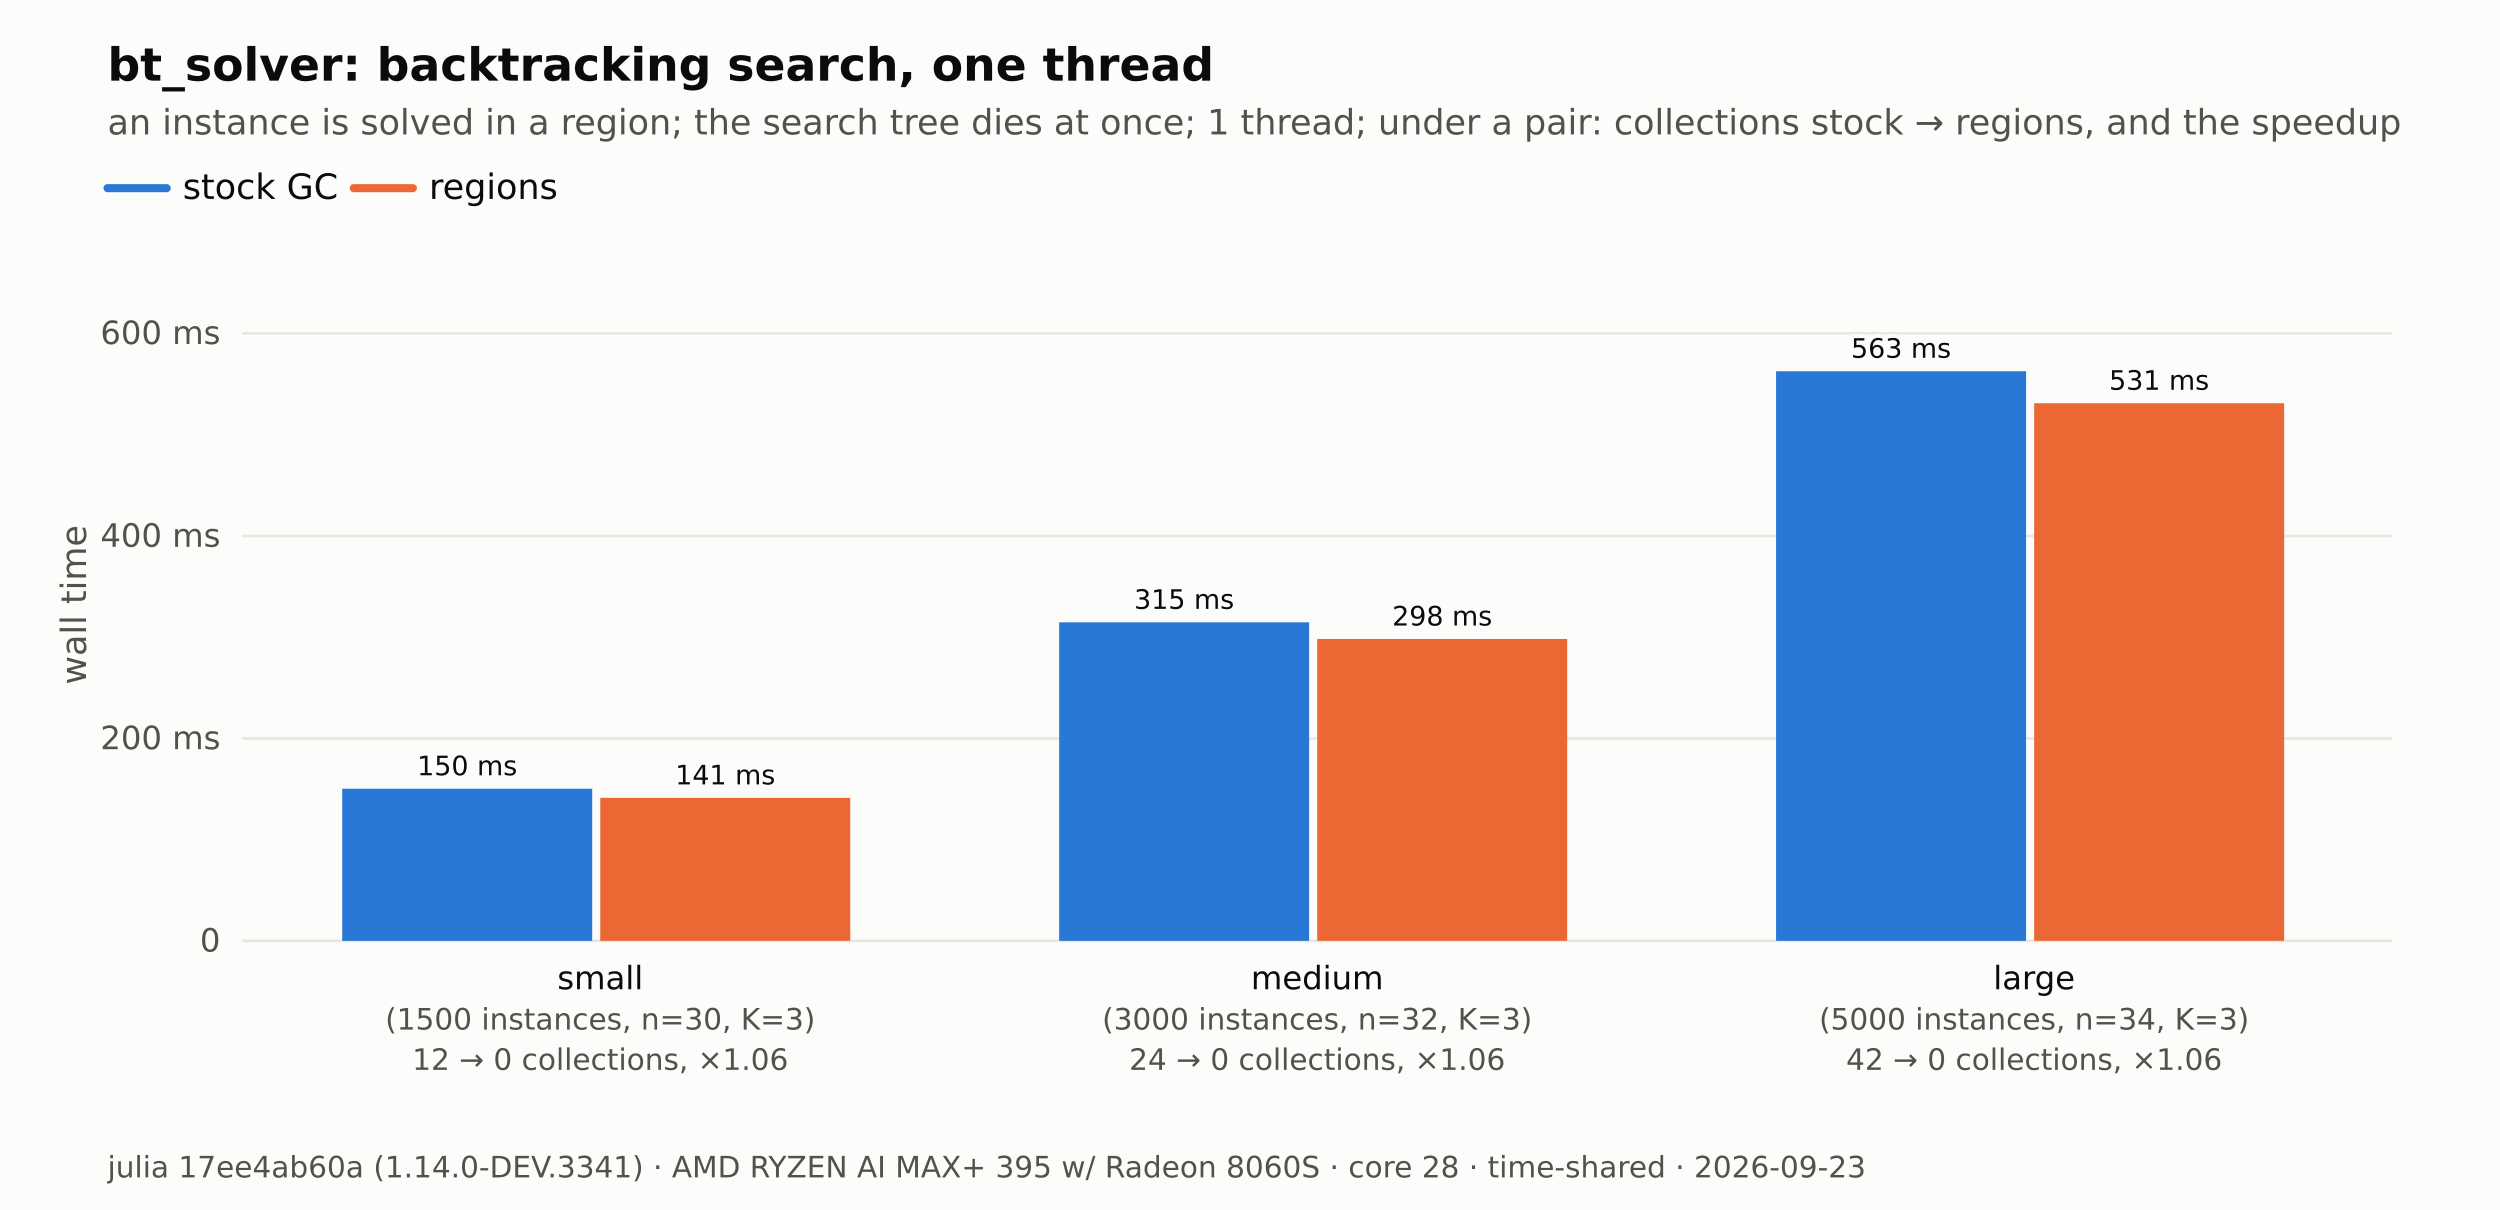
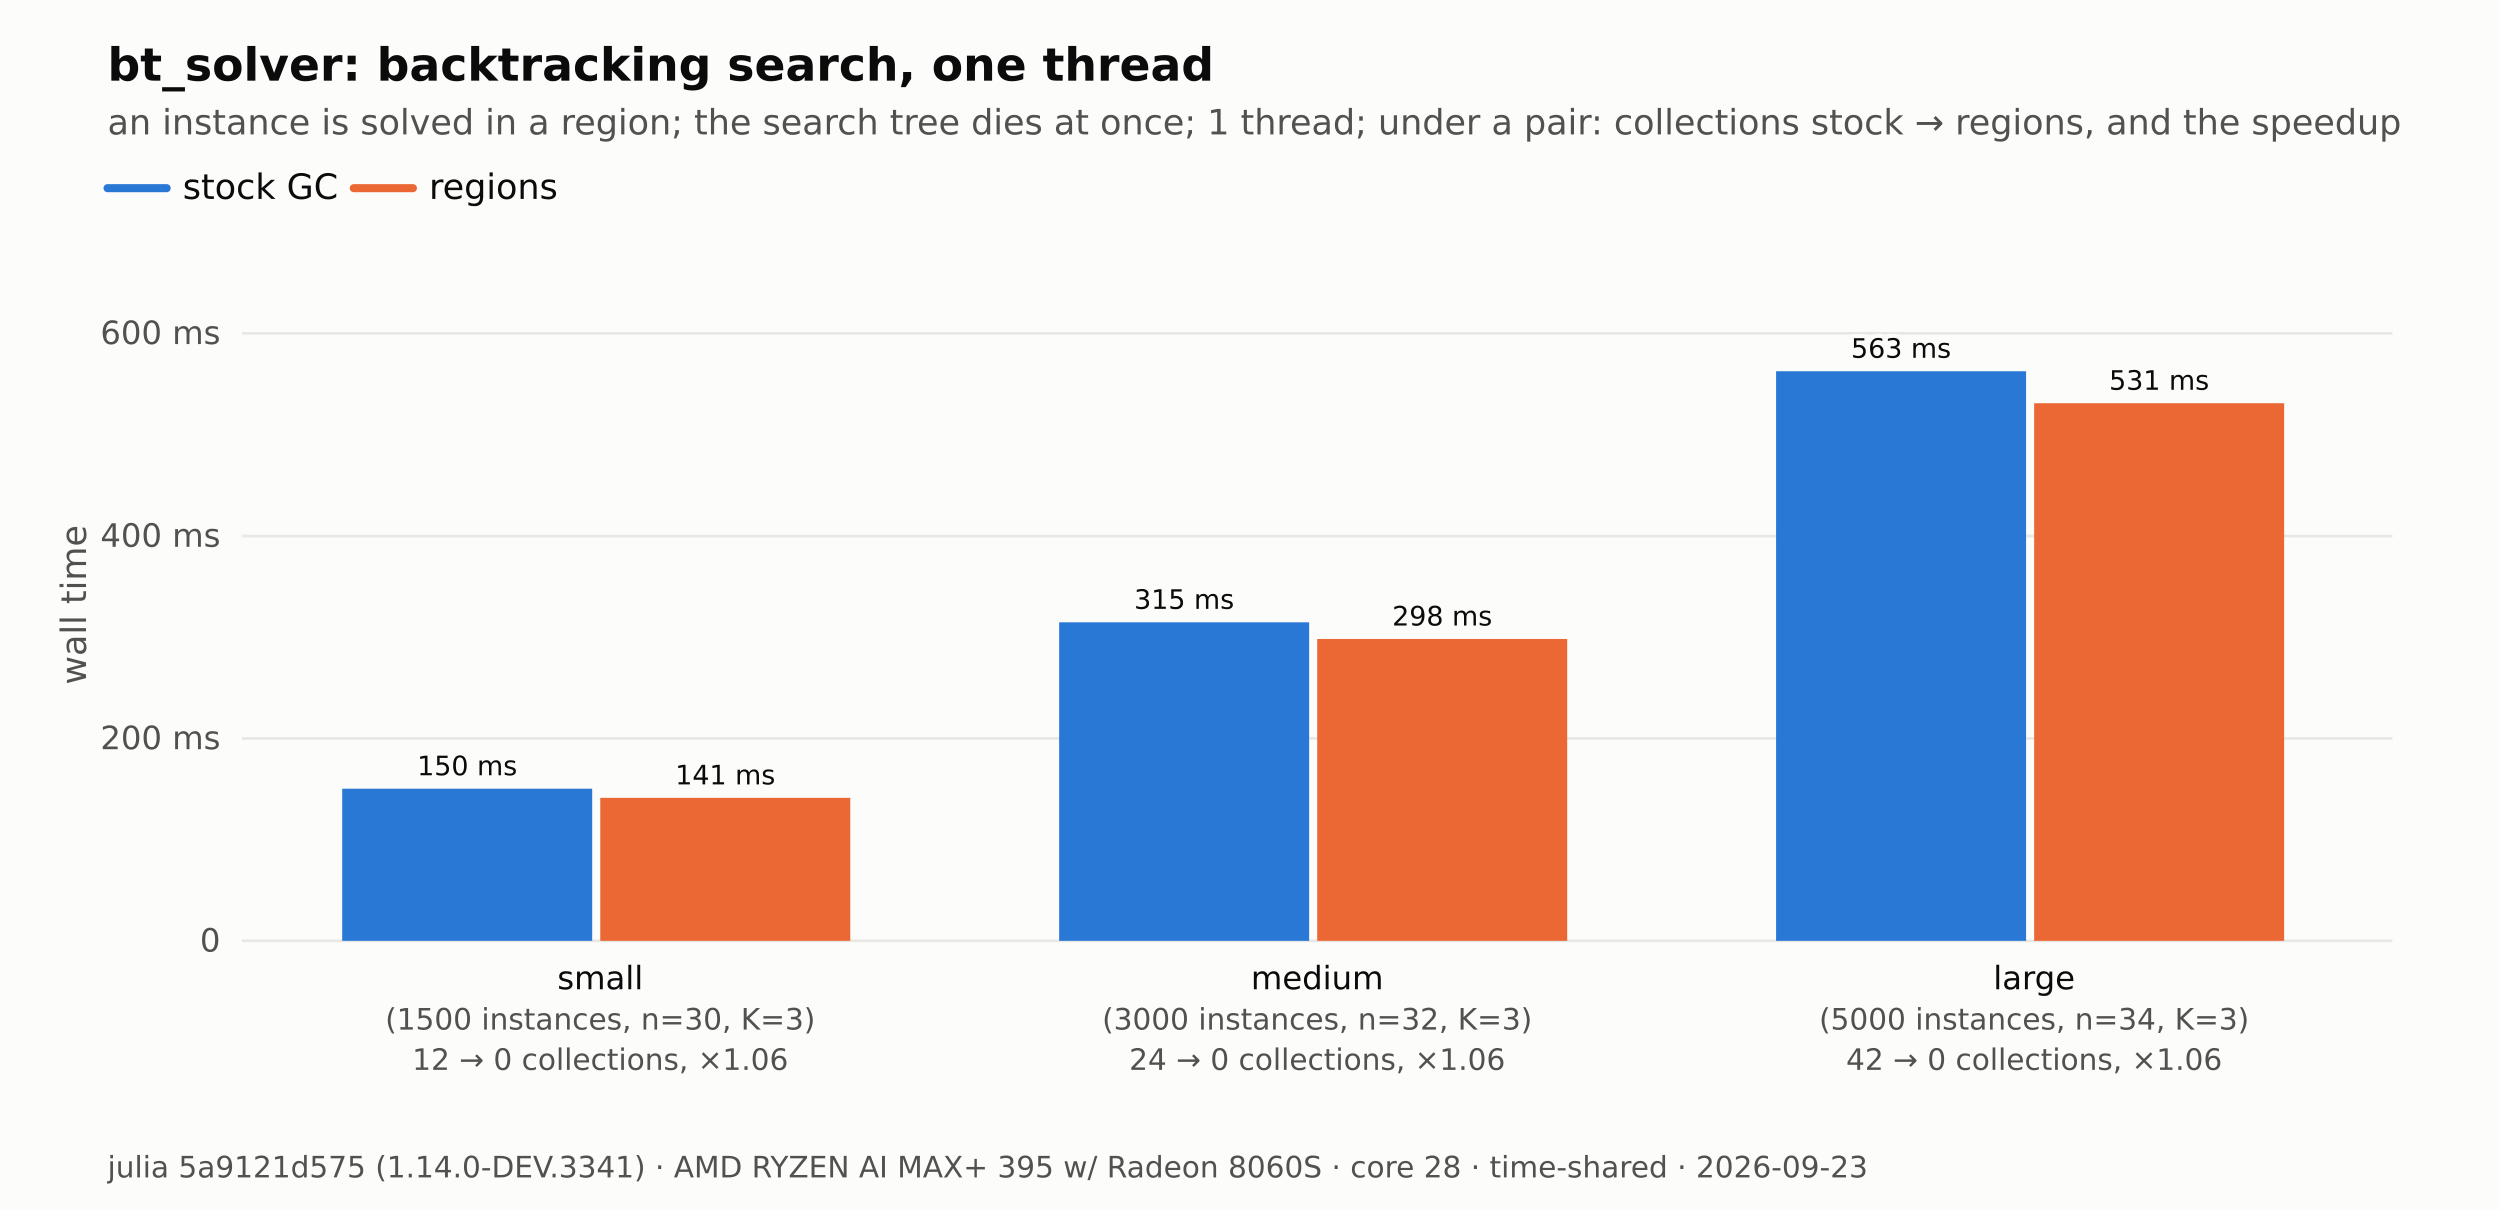
<svg xmlns="http://www.w3.org/2000/svg" viewBox="0 0 930 450" font-size="13">
  <rect width="930" height="450" fill="#fcfcfb" />
  <text x="40.0" y="30.0" font-family="DejaVu Sans, sans-serif" font-size="17" fill="#0b0b0b" text-anchor="start" font-weight="bold">bt_solver: backtracking search, one thread</text>
  <text x="40.0" y="50.0" font-family="DejaVu Sans, sans-serif" font-size="13" fill="#52514e" text-anchor="start">an instance is solved in a region; the search tree dies at once; 1 thread; under a pair: collections stock → regions, and the speedup</text>
  <line x1="40" y1="70" x2="62" y2="70" stroke="#2a78d6" stroke-width="3" stroke-linecap="round" />
  <text x="68.0" y="74.0" font-family="DejaVu Sans, sans-serif" font-size="13" fill="#0b0b0b" text-anchor="start">stock GC</text>
  <line x1="131.6" y1="70" x2="153.6" y2="70" stroke="#eb6834" stroke-width="3" stroke-linecap="round" />
  <text x="159.6" y="74.0" font-family="DejaVu Sans, sans-serif" font-size="13" fill="#0b0b0b" text-anchor="start">regions</text>
  <line x1="90" y1="350.0" x2="890" y2="350.0" stroke="#e8e7e4" stroke-width="1" />
  <text x="82.0" y="354.0" font-family="DejaVu Sans, sans-serif" font-size="12" fill="#52514e" text-anchor="end">0</text>
  <line x1="90" y1="274.7" x2="890" y2="274.7" stroke="#e8e7e4" stroke-width="1" />
  <text x="82.0" y="278.7" font-family="DejaVu Sans, sans-serif" font-size="12" fill="#52514e" text-anchor="end">200 ms</text>
  <line x1="90" y1="199.4" x2="890" y2="199.4" stroke="#e8e7e4" stroke-width="1" />
  <text x="82.0" y="203.4" font-family="DejaVu Sans, sans-serif" font-size="12" fill="#52514e" text-anchor="end">400 ms</text>
  <line x1="90" y1="124.0" x2="890" y2="124.0" stroke="#e8e7e4" stroke-width="1" />
  <text x="82.0" y="128.0" font-family="DejaVu Sans, sans-serif" font-size="12" fill="#52514e" text-anchor="end">600 ms</text>
  <rect x="127.3" y="293.4" width="93.0" height="56.6" fill="#2a78d6" />
  <text x="173.8" y="288.4" font-family="DejaVu Sans, sans-serif" font-size="10" fill="#0b0b0b" text-anchor="middle" paint-order="stroke" stroke="#fcfcfb" stroke-width="3" stroke-linejoin="round">150 ms</text>
  <rect x="223.3" y="296.8" width="93.0" height="53.2" fill="#eb6834" />
  <text x="269.8" y="291.8" font-family="DejaVu Sans, sans-serif" font-size="10" fill="#0b0b0b" text-anchor="middle" paint-order="stroke" stroke="#fcfcfb" stroke-width="3" stroke-linejoin="round">141 ms</text>
  <text x="223.3" y="368.0" font-family="DejaVu Sans, sans-serif" font-size="12" fill="#0b0b0b" text-anchor="middle">small</text>
  <text x="223.3" y="383.0" font-family="DejaVu Sans, sans-serif" font-size="11" fill="#52514e" text-anchor="middle">(1500 instances, n=30, K=3)</text>
  <text x="223.3" y="398.0" font-family="DejaVu Sans, sans-serif" font-size="11" fill="#52514e" text-anchor="middle">12 → 0 collections, ×1.06</text>
  <rect x="394.0" y="231.5" width="93.0" height="118.5" fill="#2a78d6" />
  <text x="440.5" y="226.5" font-family="DejaVu Sans, sans-serif" font-size="10" fill="#0b0b0b" text-anchor="middle" paint-order="stroke" stroke="#fcfcfb" stroke-width="3" stroke-linejoin="round">315 ms</text>
  <rect x="490.0" y="237.7" width="93.0" height="112.3" fill="#eb6834" />
  <text x="536.5" y="232.7" font-family="DejaVu Sans, sans-serif" font-size="10" fill="#0b0b0b" text-anchor="middle" paint-order="stroke" stroke="#fcfcfb" stroke-width="3" stroke-linejoin="round">298 ms</text>
  <text x="490.0" y="368.0" font-family="DejaVu Sans, sans-serif" font-size="12" fill="#0b0b0b" text-anchor="middle">medium</text>
  <text x="490.0" y="383.0" font-family="DejaVu Sans, sans-serif" font-size="11" fill="#52514e" text-anchor="middle">(3000 instances, n=32, K=3)</text>
  <text x="490.0" y="398.0" font-family="DejaVu Sans, sans-serif" font-size="11" fill="#52514e" text-anchor="middle">24 → 0 collections, ×1.06</text>
  <rect x="660.7" y="138.1" width="93.0" height="211.9" fill="#2a78d6" />
  <text x="707.2" y="133.1" font-family="DejaVu Sans, sans-serif" font-size="10" fill="#0b0b0b" text-anchor="middle" paint-order="stroke" stroke="#fcfcfb" stroke-width="3" stroke-linejoin="round">563 ms</text>
  <rect x="756.7" y="150.0" width="93.0" height="200.0" fill="#eb6834" />
  <text x="803.2" y="145.0" font-family="DejaVu Sans, sans-serif" font-size="10" fill="#0b0b0b" text-anchor="middle" paint-order="stroke" stroke="#fcfcfb" stroke-width="3" stroke-linejoin="round">531 ms</text>
  <text x="756.7" y="368.0" font-family="DejaVu Sans, sans-serif" font-size="12" fill="#0b0b0b" text-anchor="middle">large</text>
  <text x="756.7" y="383.0" font-family="DejaVu Sans, sans-serif" font-size="11" fill="#52514e" text-anchor="middle">(5000 instances, n=34, K=3)</text>
  <text x="756.7" y="398.0" font-family="DejaVu Sans, sans-serif" font-size="11" fill="#52514e" text-anchor="middle">42 → 0 collections, ×1.06</text>
  <text x="32.0" y="225.0" font-family="DejaVu Sans, sans-serif" font-size="13" fill="#52514e" text-anchor="middle" transform="rotate(-90 32 225.0)">wall time</text>
-   <text x="40.0" y="438.0" font-family="DejaVu Sans, sans-serif" font-size="11" fill="#52514e" text-anchor="start">julia 17ee4ab60a (1.14.0-DEV.3341) · AMD RYZEN AI MAX+ 395 w/ Radeon 8060S · core 28 · time-shared · 2026-09-23</text>
+   <text x="40.0" y="438.0" font-family="DejaVu Sans, sans-serif" font-size="11" fill="#52514e" text-anchor="start">julia 5a9121d575 (1.14.0-DEV.3341) · AMD RYZEN AI MAX+ 395 w/ Radeon 8060S · core 28 · time-shared · 2026-09-23</text>
</svg>
